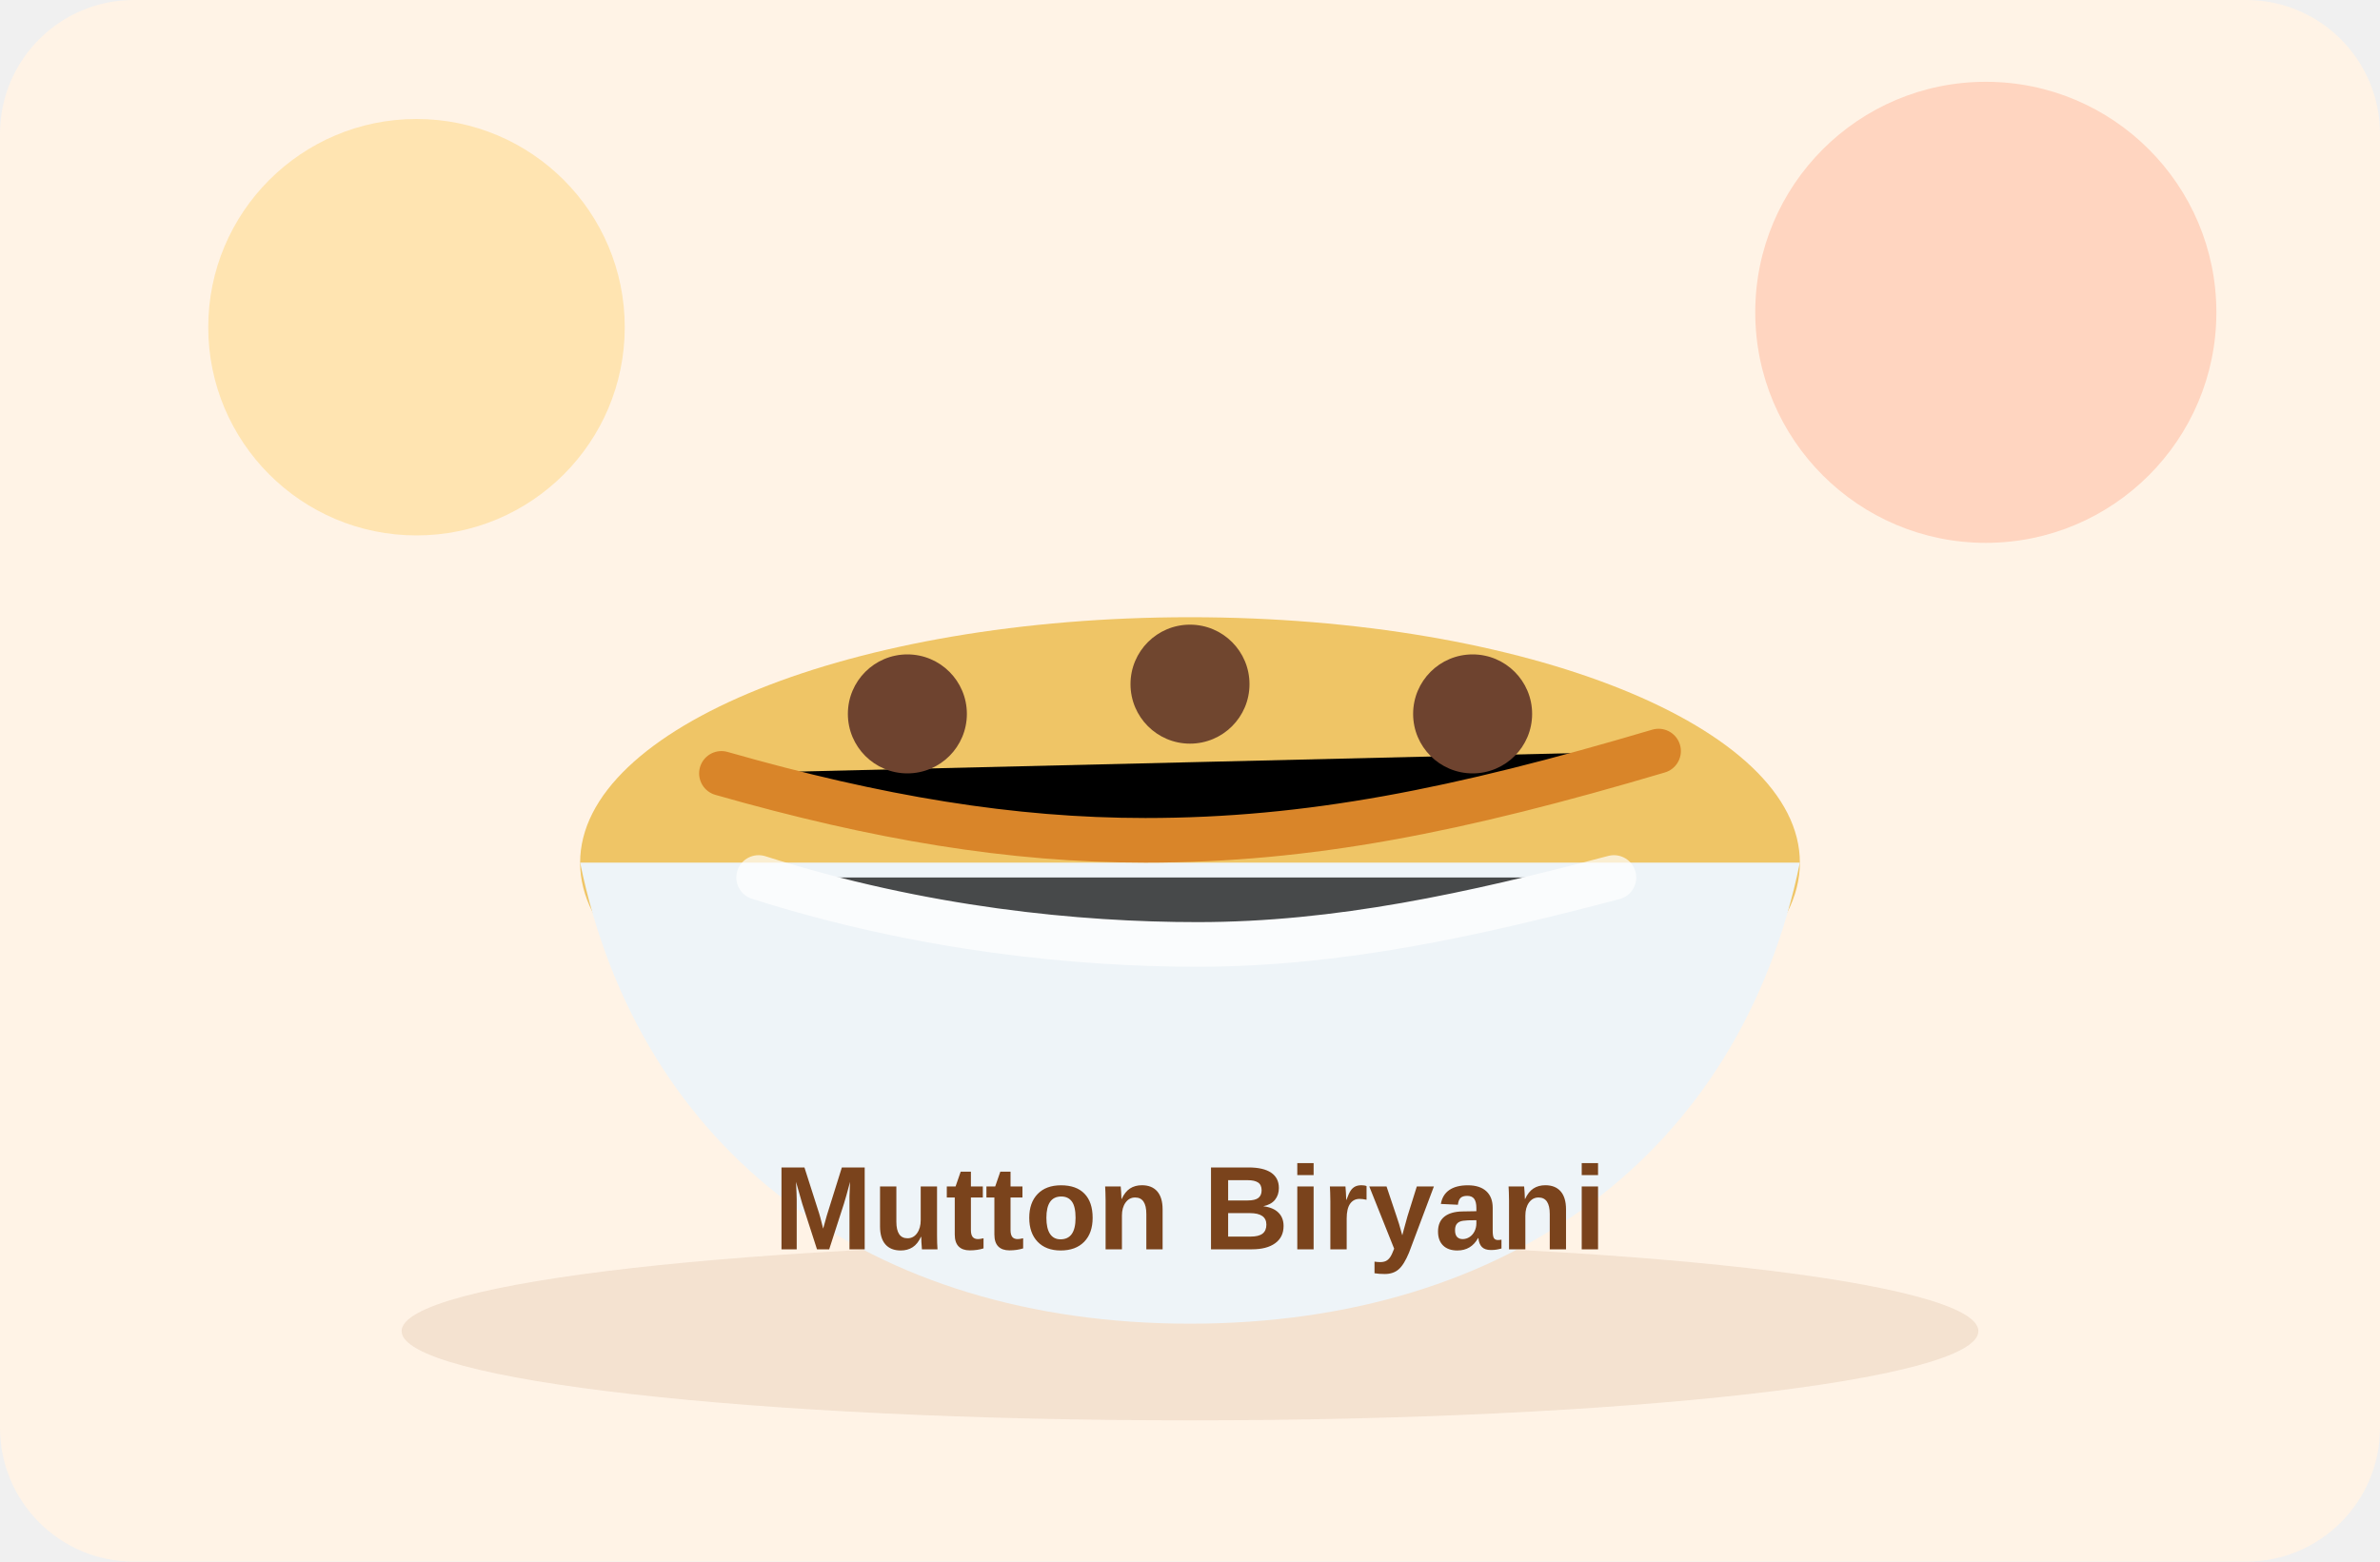
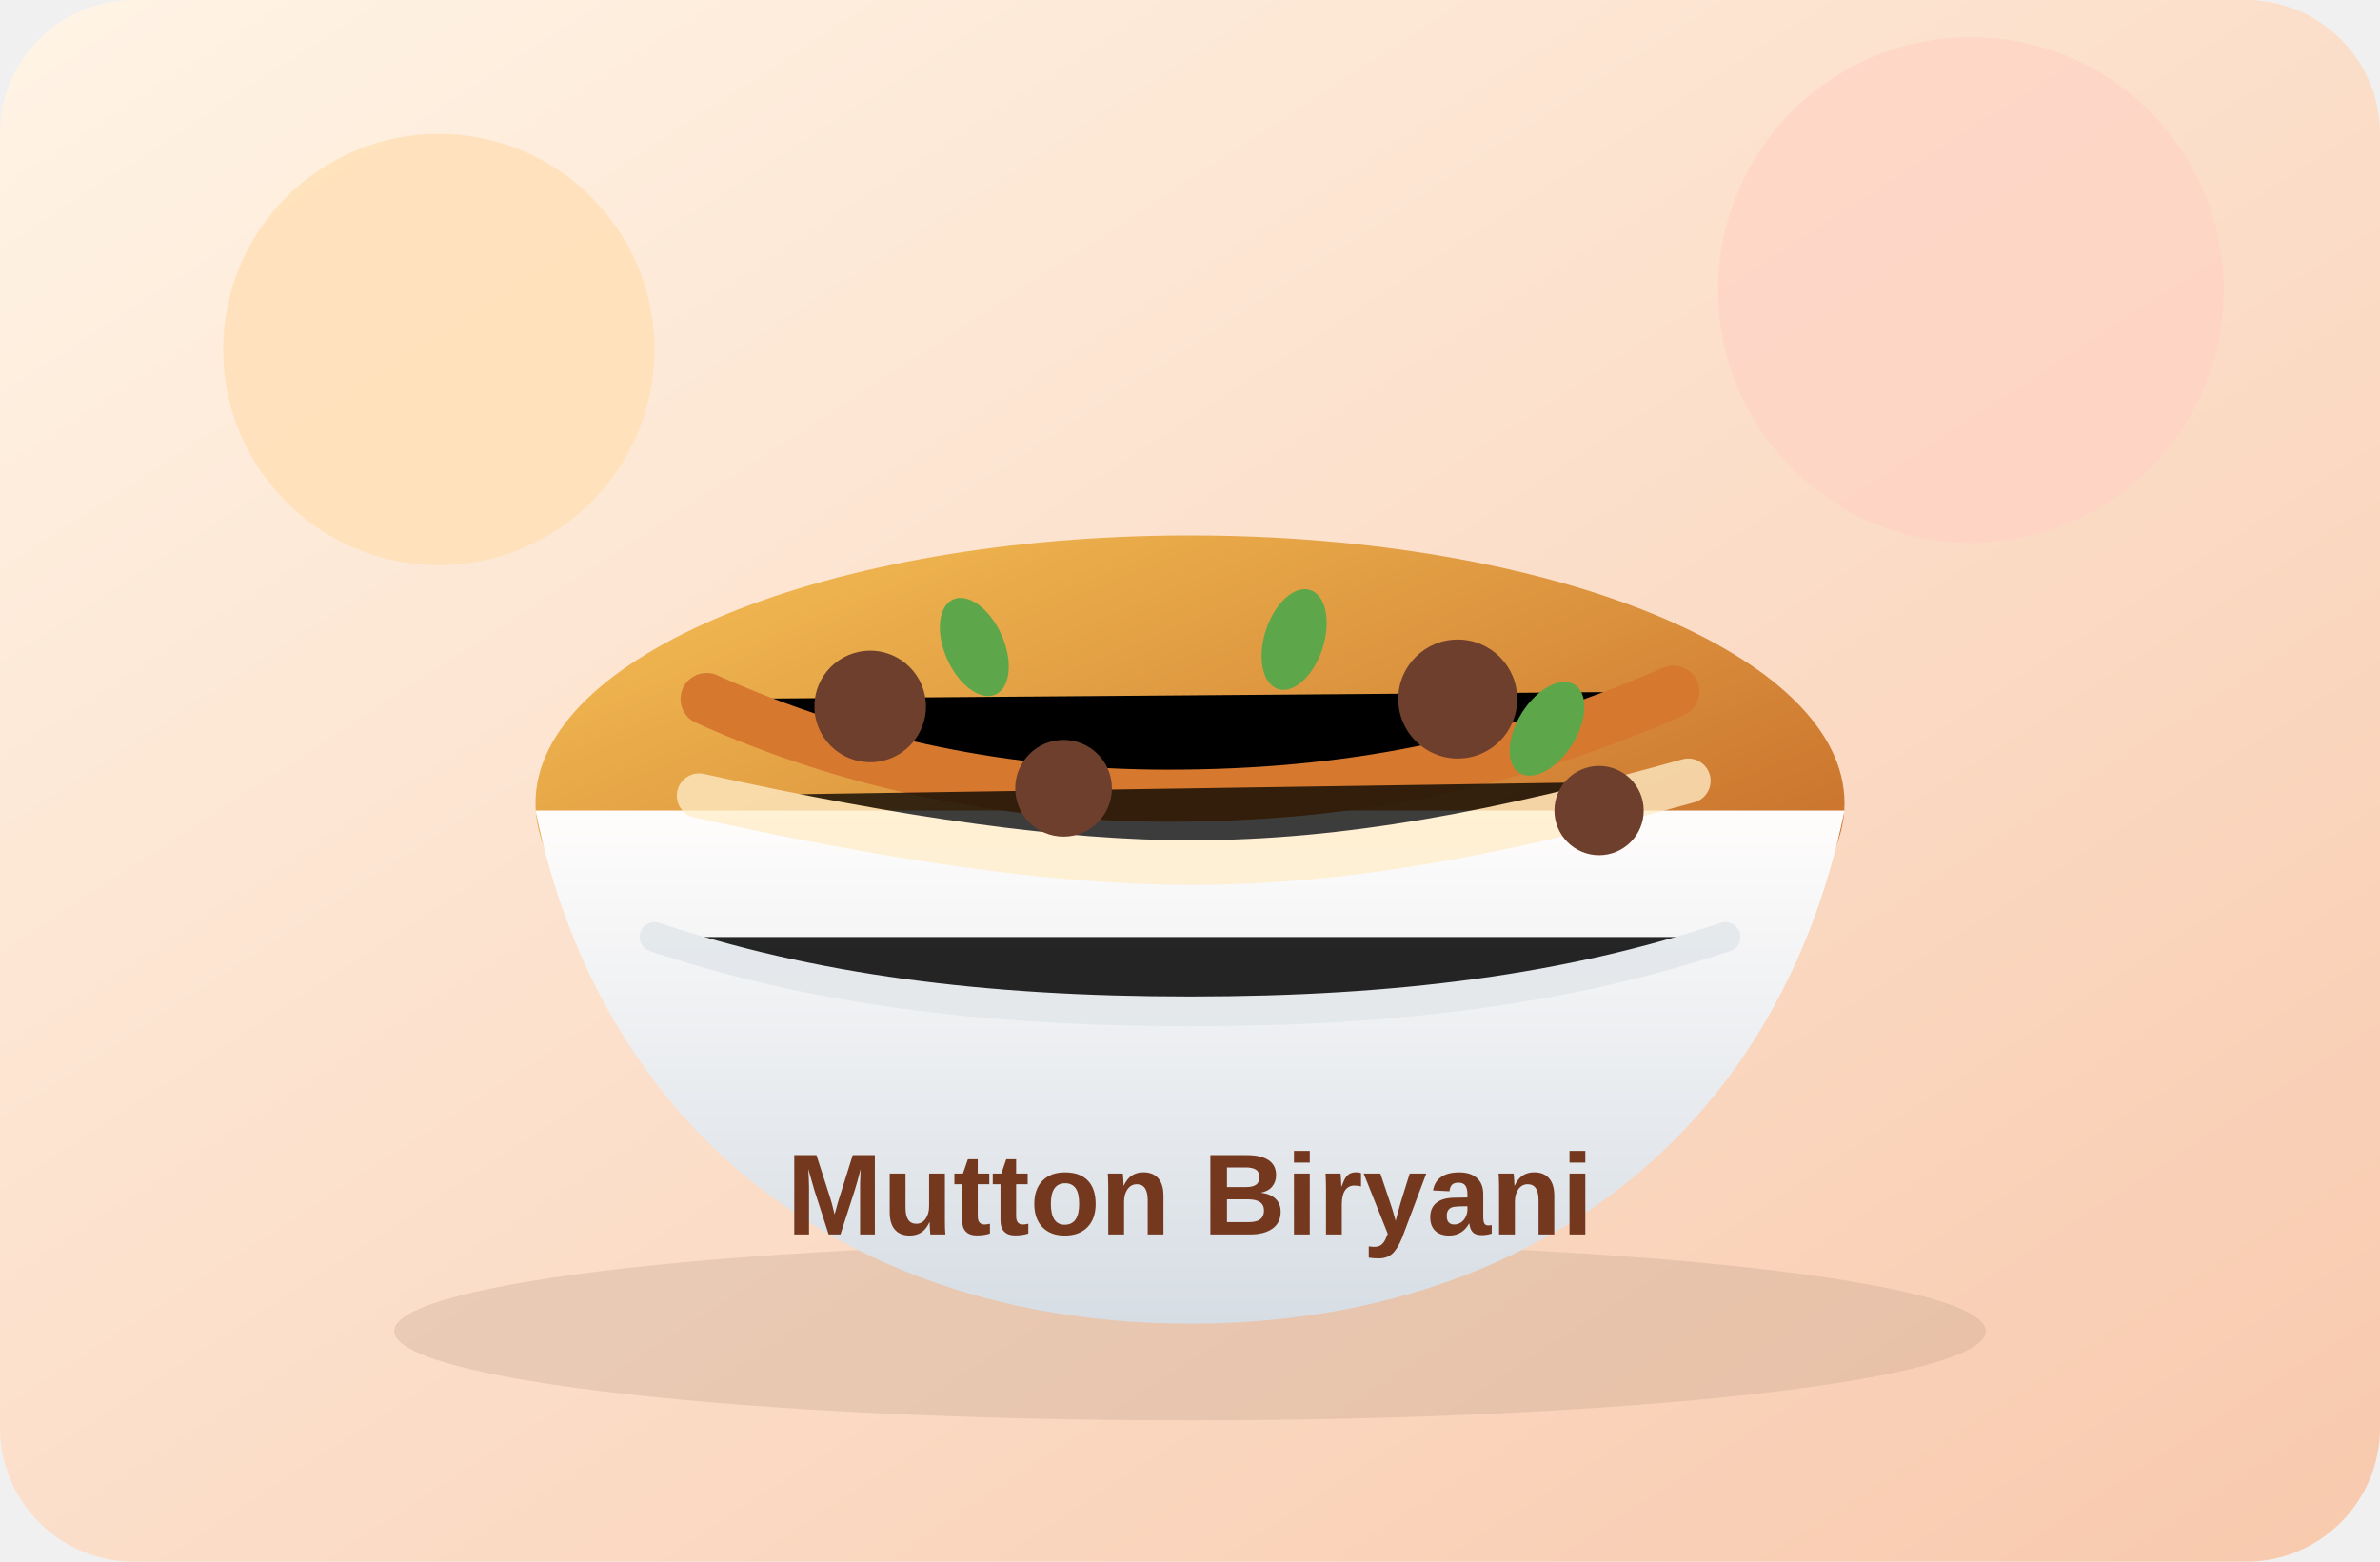
- <svg xmlns="http://www.w3.org/2000/svg" viewBox="0 0 640 420">
-   <rect width="640" height="420" rx="36" fill="#fff3e6" />
-   <circle cx="112" cy="88" r="56" fill="#ffe4b1" />
-   <circle cx="534" cy="84" r="62" fill="#ffd5c0" />
-   <ellipse cx="320" cy="358" rx="212" ry="24" fill="#d3b091" opacity="0.26" />
-   <ellipse cx="320" cy="232" rx="164" ry="66" fill="#efc566" />
-   <path d="M156 232c16 78 78 124 164 124s148-46 164-124z" fill="#eef4f8" />
-   <path d="M194 208c42 12 78 18 114 18 44 0 84-8 138-24" stroke="#d98529" stroke-width="12" stroke-linecap="round" />
-   <path d="M204 236c44 14 86 18 118 18 38 0 74-8 112-18" stroke="#ffffff" stroke-width="12" stroke-linecap="round" opacity="0.7" />
-   <circle cx="244" cy="192" r="16" fill="#6e432f" />
-   <circle cx="320" cy="184" r="16" fill="#70462f" />
-   <circle cx="396" cy="192" r="16" fill="#6e432f" />
-   <text x="320" y="336" text-anchor="middle" font-family="Manrope, Arial, sans-serif" font-size="32" font-weight="800" fill="#7a431c">Mutton Biryani</text>
+ <svg xmlns="http://www.w3.org/2000/svg" viewBox="0 0 640 420" role="img" aria-labelledby="title desc">
+   <defs>
+     <linearGradient id="bg" x1="0%" y1="0%" x2="100%" y2="100%">
+       <stop offset="0%" stop-color="#fff4e6" />
+       <stop offset="100%" stop-color="#f8c9ad" />
+     </linearGradient>
+     <linearGradient id="bowl" x1="0%" y1="0%" x2="0%" y2="100%">
+       <stop offset="0%" stop-color="#fffdfc" />
+       <stop offset="100%" stop-color="#d6dde4" />
+     </linearGradient>
+     <linearGradient id="rice" x1="0%" y1="0%" x2="100%" y2="100%">
+       <stop offset="0%" stop-color="#f6c256" />
+       <stop offset="100%" stop-color="#be5d22" />
+     </linearGradient>
+   </defs>
+   <rect width="640" height="420" rx="36" fill="url(#bg)" />
+   <circle cx="118" cy="94" r="58" fill="#ffe1b7" opacity="0.85" />
+   <circle cx="530" cy="78" r="68" fill="#ffd3c5" opacity="0.72" />
+   <ellipse cx="320" cy="358" rx="214" ry="24" fill="#bc9a84" opacity="0.28" />
+   <ellipse cx="320" cy="216" rx="176" ry="72" fill="url(#rice)" />
+   <path d="M144 218c18 88 86 138 176 138s158-50 176-138z" fill="url(#bowl)" />
+   <path d="M190 188c40 18 82 26 124 26 48 0 90-8 136-28" stroke="#d6792f" stroke-width="14" stroke-linecap="round" />
+   <path d="M188 214c54 12 98 18 132 18 42 0 84-8 134-22" stroke="#ffecc8" stroke-width="12" stroke-linecap="round" opacity="0.76" />
+   <g fill="#6e3f2d">
+     <circle cx="234" cy="190" r="15" />
+     <circle cx="286" cy="212" r="13" />
+     <circle cx="392" cy="188" r="16" />
+     <circle cx="430" cy="218" r="12" />
+   </g>
+   <g fill="#5ea64a">
+     <ellipse cx="262" cy="174" rx="8" ry="14" transform="rotate(-24 262 174)" />
+     <ellipse cx="348" cy="172" rx="8" ry="14" transform="rotate(18 348 172)" />
+     <ellipse cx="416" cy="196" rx="8" ry="14" transform="rotate(32 416 196)" />
+   </g>
+   <path d="M176 252c42 14 88 20 144 20 56 0 102-6 144-20" stroke="#e2e6ea" stroke-width="8" stroke-linecap="round" opacity="0.85" />
+   <text x="320" y="332" text-anchor="middle" font-family="Manrope, Arial, sans-serif" font-size="31" font-weight="800" fill="#74381f">Mutton Biryani</text>
</svg>
